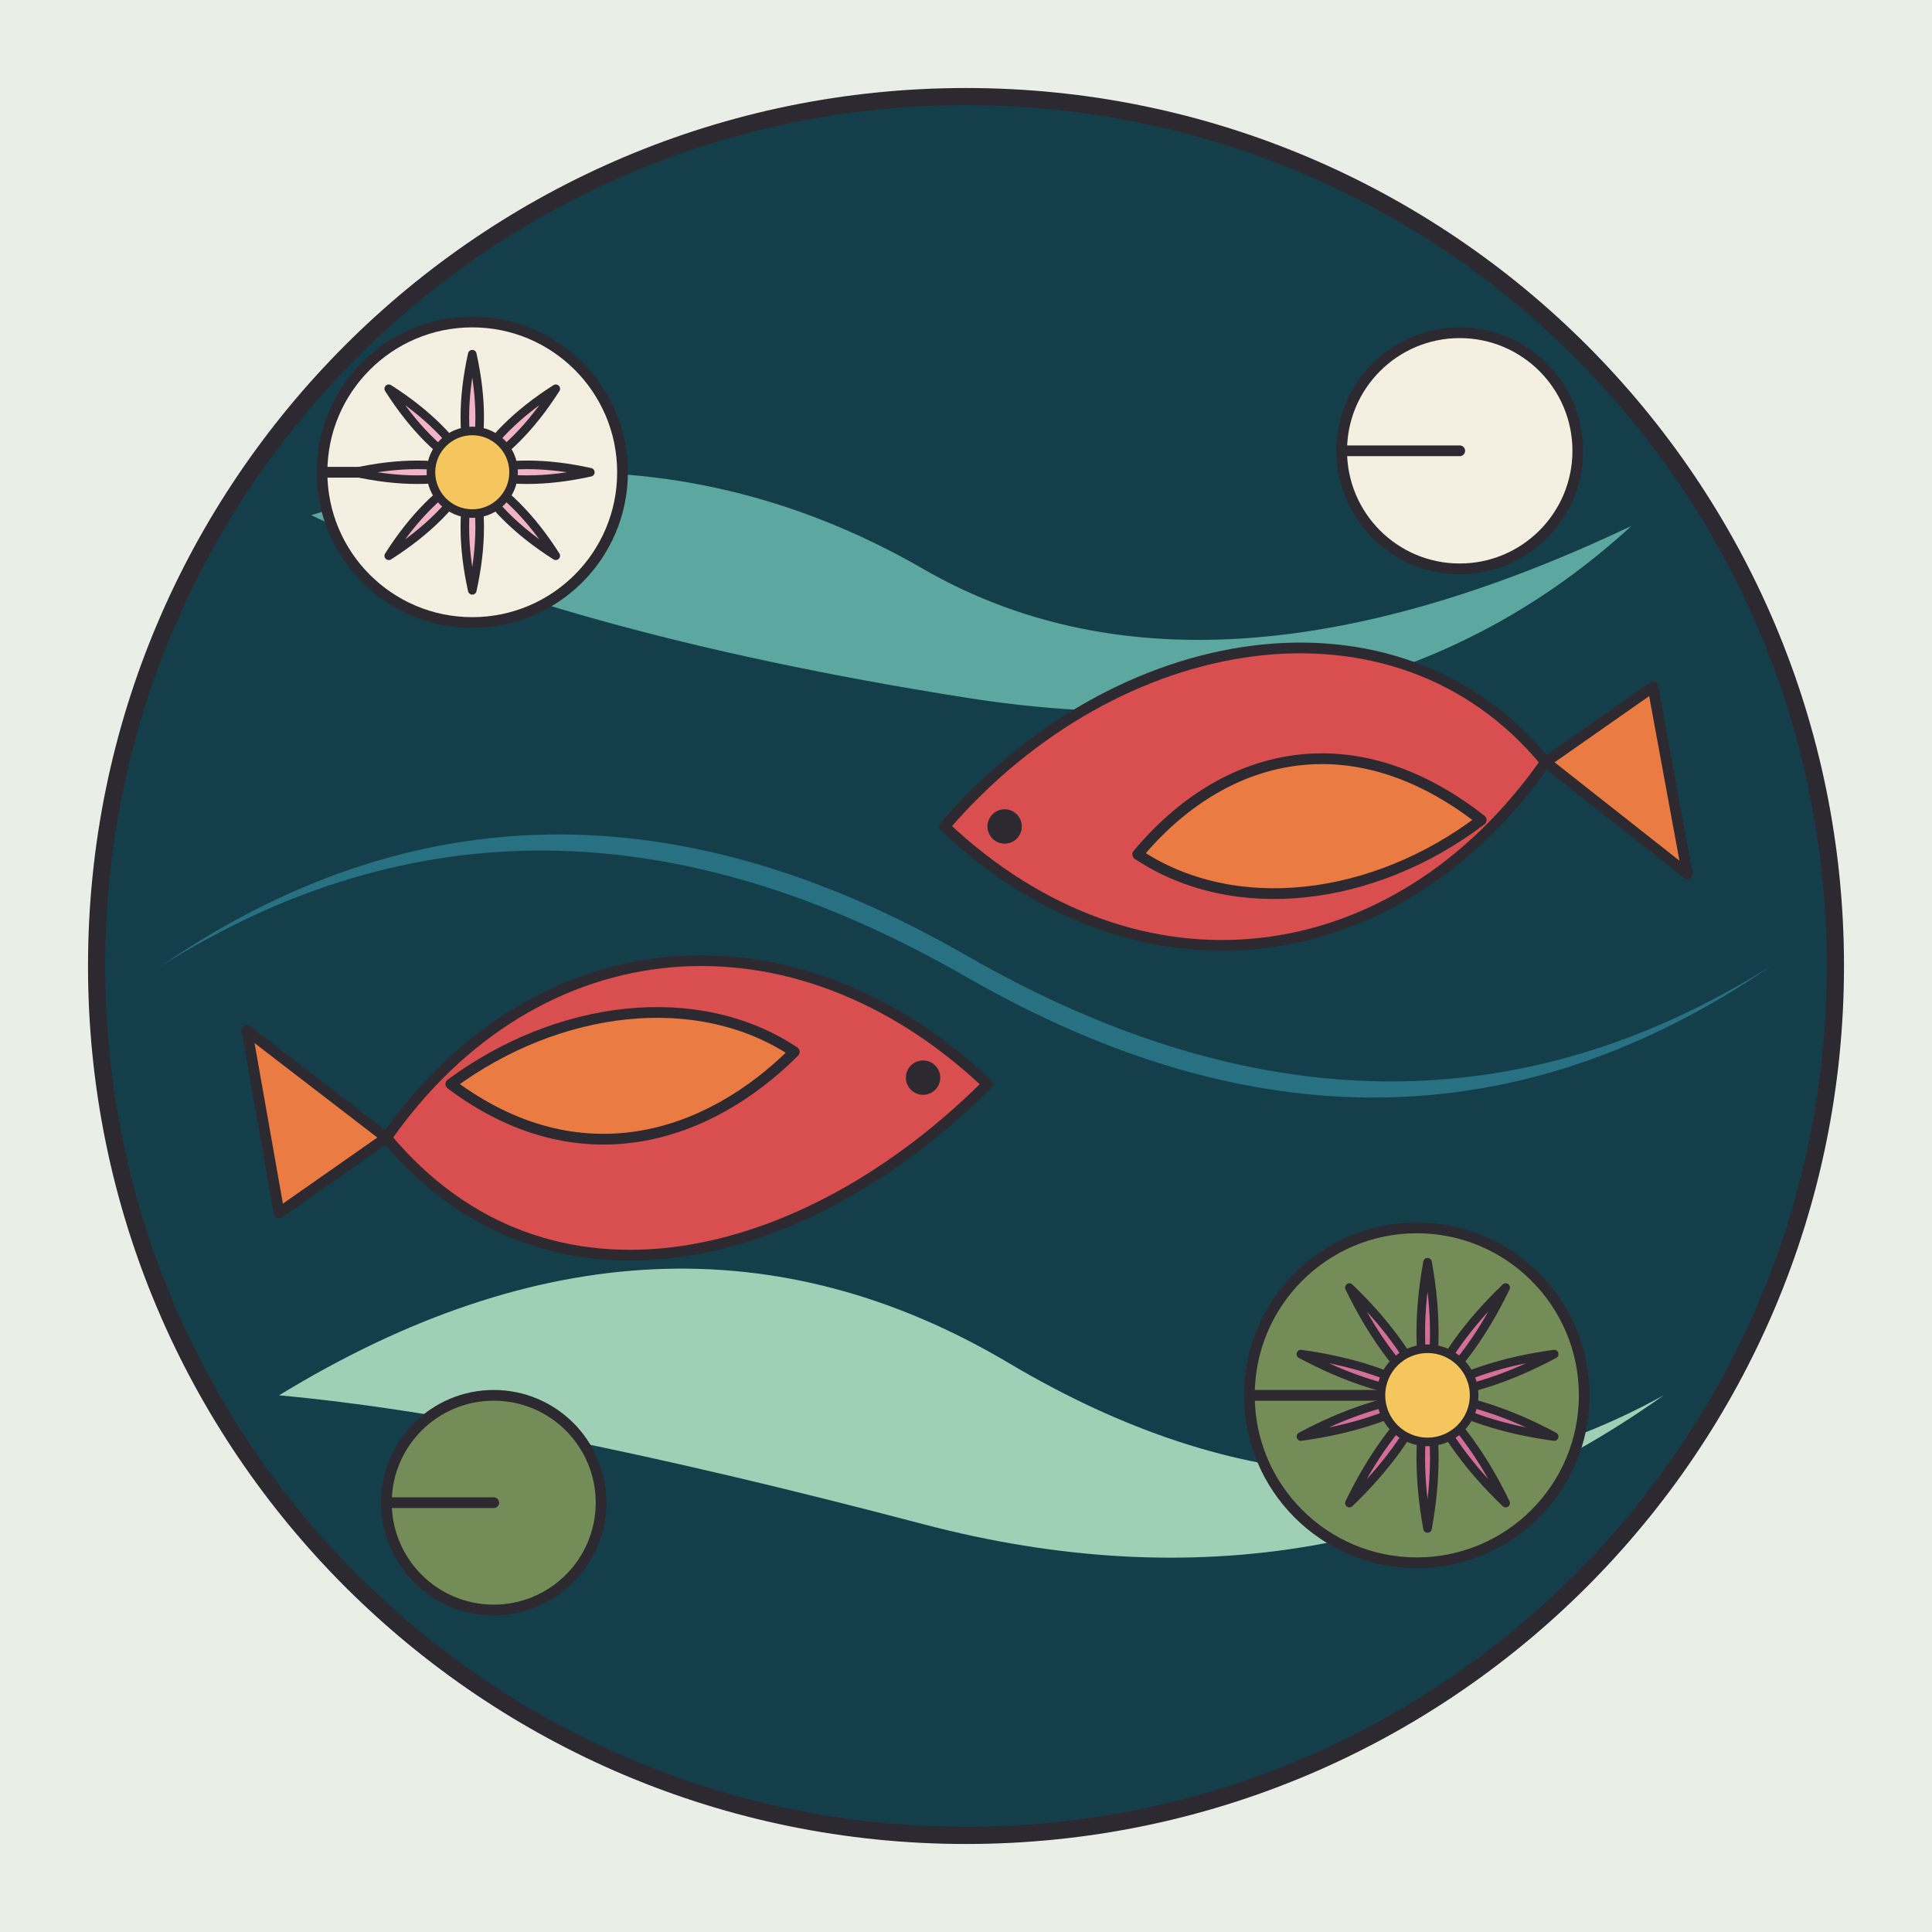
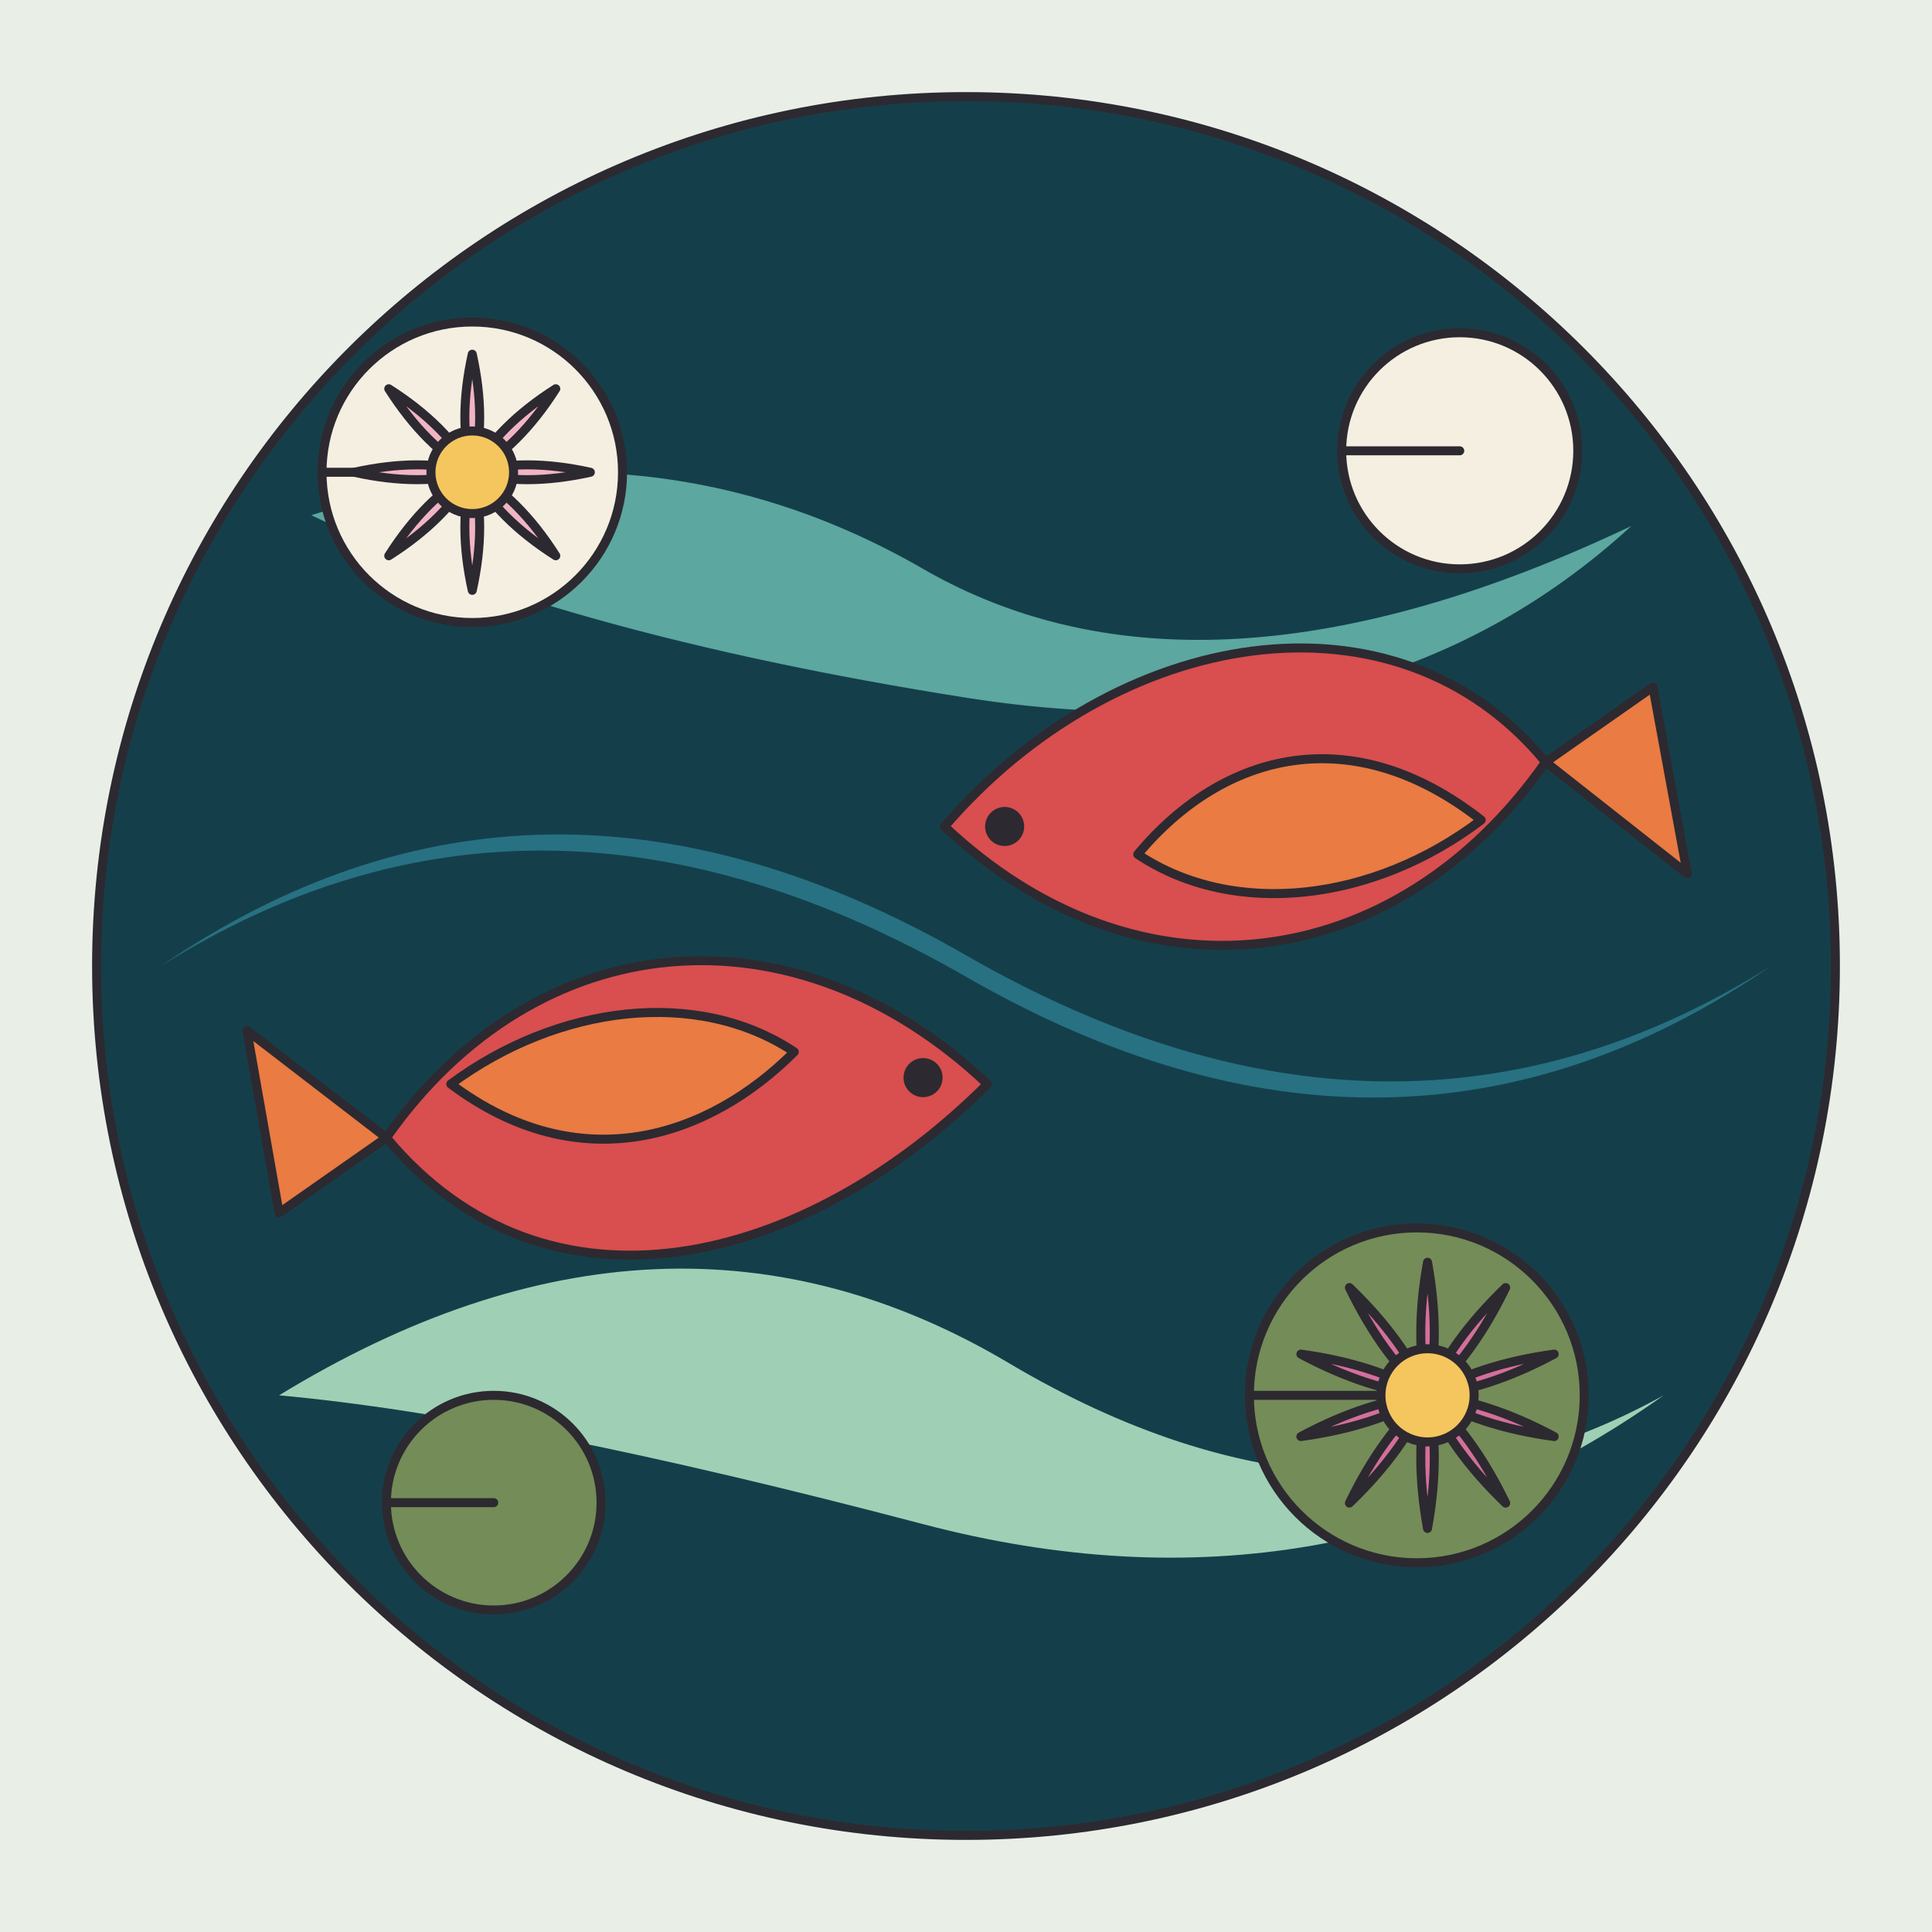
- <svg xmlns="http://www.w3.org/2000/svg" width="900" height="900" viewBox="0 0 900 900" role="img" aria-labelledby="title desc">
+ <svg xmlns="http://www.w3.org/2000/svg" width="900" height="900" viewBox="0 0 900 900" role="img" aria-labelledby="title desc" data-pbn-preview="colored" data-pbn-standard="mandala-v5-reference-based">
+   <style>:root{--line:#2d2930;--paper:#fffdf8;--panel:#f7efe3;--wood:#6f5a43}
+ .region{cursor:pointer;transition:filter .12s ease,fill .12s ease,stroke .12s ease;vector-effect:non-scaling-stroke;stroke-linejoin:round;stroke-linecap:round}
+ .region:hover,.region:focus{filter:brightness(.92);outline:none}
+ .pbn-number{font-family:Arial,Helvetica,sans-serif;font-weight:900;fill:#2d2930;stroke:#fffdf8;stroke-width:5;paint-order:stroke fill;pointer-events:none}
+ .legend-label{font-family:Arial,Helvetica,sans-serif;fill:#2d2930}
+ .legend-swatch{stroke:#2d2930;stroke-width:2}
+ .control{cursor:pointer}.control:hover{filter:brightness(.95)}</style>
  <rect width="900" height="900" fill="#fffdf8" />
-   <g id="artwork">
-     <rect class="region" data-color="2" x="0" y="0" width="900" height="900" stroke-width="0" fill="#e9efe7" stroke="#2d2930" stroke-linejoin="round" stroke-linecap="round" />
-     <circle class="region" data-color="3" cx="450" cy="450" r="405" stroke-width="8" fill="#143f4a" stroke="#2d2930" stroke-linejoin="round" stroke-linecap="round" />
-     <path class="region" data-color="4" d="M 75 450 Q 250 330 450 445 T 825 450 Q 650 570 450 455 T75 450Z" stroke-width="0" fill="#277182" stroke="#2d2930" stroke-linejoin="round" stroke-linecap="round" />
-     <path class="region" data-color="5" d="M 145 240 Q 300 190 430 265 T760 245 Q640 355 450 325 T145 240Z" stroke-width="0" fill="#5ca7a0" stroke="#2d2930" stroke-linejoin="round" stroke-linecap="round" />
-     <path class="region" data-color="6" d="M 130 650 Q 310 540 470 635 T775 650 Q620 760 430 710 T130 650Z" stroke-width="0" fill="#9fd0b5" stroke="#2d2930" stroke-linejoin="round" stroke-linecap="round" />
-     <path class="region" data-color="9" d="M 180 530 C 250 430 370 420 460 505 C 375 590 255 620 180 530 Z" fill="#d94e4e" stroke="#2d2930" stroke-width="5" stroke-linejoin="round" stroke-linecap="round" />
-     <path class="region" data-color="8" d="M 210 505 C 260 468 325 460 370 490 C 330 530 270 550 210 505 Z" fill="#e97b43" stroke="#2d2930" stroke-width="5" stroke-linejoin="round" stroke-linecap="round" />
-     <path class="region" data-color="8" d="M 180 530 L 115 480 L 130 565 Z" fill="#e97b43" stroke="#2d2930" stroke-width="5" stroke-linejoin="round" stroke-linecap="round" />
-     <circle class="region" data-color="1" cx="430" cy="502" r="7" stroke-width="2" fill="#2d2930" stroke="#2d2930" stroke-linejoin="round" stroke-linecap="round" />
-     <path class="region" data-color="9" d="M 720 355 C 650 455 530 470 440 385 C 520 292 650 270 720 355 Z" fill="#d94e4e" stroke="#2d2930" stroke-width="5" stroke-linejoin="round" stroke-linecap="round" />
-     <path class="region" data-color="8" d="M 690 382 C 640 420 575 428 530 398 C 570 350 630 335 690 382 Z" fill="#e97b43" stroke="#2d2930" stroke-width="5" stroke-linejoin="round" stroke-linecap="round" />
-     <path class="region" data-color="8" d="M 720 355 L 786 407 L 770 320 Z" fill="#e97b43" stroke="#2d2930" stroke-width="5" stroke-linejoin="round" stroke-linecap="round" />
-     <circle class="region" data-color="1" cx="468" cy="385" r="7" stroke-width="2" fill="#2d2930" stroke="#2d2930" stroke-linejoin="round" stroke-linecap="round" />
-     <path class="region" data-color="10" d="M 220 220 m -70 0 a 70 70 0 1 0 140 0 a 70 70 0 1 0 -140 0 L 220 220 Z" fill="#f4efe0" stroke="#2d2930" stroke-width="5" stroke-linejoin="round" stroke-linecap="round" />
-     <path class="region" data-color="11" d="M 660 650 m -78 0 a 78 78 0 1 0 156 0 a 78 78 0 1 0 -156 0 L 660 650 Z" fill="#748c58" stroke="#2d2930" stroke-width="5" stroke-linejoin="round" stroke-linecap="round" />
-     <path class="region" data-color="10" d="M 680 210 m -55 0 a 55 55 0 1 0 110 0 a 55 55 0 1 0 -110 0 L 680 210 Z" fill="#f4efe0" stroke="#2d2930" stroke-width="5" stroke-linejoin="round" stroke-linecap="round" />
-     <path class="region" data-color="11" d="M 230 700 m -50 0 a 50 50 0 1 0 100 0 a 50 50 0 1 0 -100 0 L 230 700 Z" fill="#748c58" stroke="#2d2930" stroke-width="5" stroke-linejoin="round" stroke-linecap="round" />
-     <path class="region" data-color="12" d="M 665 650 Q 671.3 622.8 665.0 588.0 Q 658.7 622.8 665 650 Z" stroke-width="4" fill="#d46f9b" stroke="#2d2930" stroke-linejoin="round" stroke-linecap="round" />
-     <path class="region" data-color="12" d="M 665 650 Q 686.0 631.7 701.4 599.8 Q 675.9 624.3 665 650 Z" stroke-width="4" fill="#d46f9b" stroke="#2d2930" stroke-linejoin="round" stroke-linecap="round" />
-     <path class="region" data-color="12" d="M 665 650 Q 692.8 647.5 724.0 630.8 Q 688.9 635.6 665 650 Z" stroke-width="4" fill="#d46f9b" stroke="#2d2930" stroke-linejoin="round" stroke-linecap="round" />
-     <path class="region" data-color="12" d="M 665 650 Q 688.9 664.4 724.0 669.2 Q 692.8 652.5 665 650 Z" stroke-width="4" fill="#d46f9b" stroke="#2d2930" stroke-linejoin="round" stroke-linecap="round" />
-     <path class="region" data-color="12" d="M 665 650 Q 675.9 675.7 701.4 700.2 Q 686.0 668.3 665 650 Z" stroke-width="4" fill="#d46f9b" stroke="#2d2930" stroke-linejoin="round" stroke-linecap="round" />
-     <path class="region" data-color="12" d="M 665 650 Q 658.7 677.2 665.0 712.0 Q 671.3 677.2 665 650 Z" stroke-width="4" fill="#d46f9b" stroke="#2d2930" stroke-linejoin="round" stroke-linecap="round" />
-     <path class="region" data-color="12" d="M 665 650 Q 644.0 668.3 628.6 700.2 Q 654.1 675.7 665 650 Z" stroke-width="4" fill="#d46f9b" stroke="#2d2930" stroke-linejoin="round" stroke-linecap="round" />
-     <path class="region" data-color="12" d="M 665 650 Q 637.2 652.5 606.0 669.2 Q 641.1 664.4 665 650 Z" stroke-width="4" fill="#d46f9b" stroke="#2d2930" stroke-linejoin="round" stroke-linecap="round" />
-     <path class="region" data-color="12" d="M 665 650 Q 641.1 635.6 606.0 630.8 Q 637.2 647.5 665 650 Z" stroke-width="4" fill="#d46f9b" stroke="#2d2930" stroke-linejoin="round" stroke-linecap="round" />
-     <path class="region" data-color="12" d="M 665 650 Q 654.1 624.3 628.6 599.8 Q 644.0 631.7 665 650 Z" stroke-width="4" fill="#d46f9b" stroke="#2d2930" stroke-linejoin="round" stroke-linecap="round" />
-     <circle class="region" data-color="7" cx="665" cy="650" r="21.7" stroke-width="4" fill="#f4c65d" stroke="#2d2930" stroke-linejoin="round" stroke-linecap="round" />
-     <path class="region" data-color="13" d="M 220 220 Q 226.9 196.2 220.0 165.0 Q 213.1 196.2 220 220 Z" stroke-width="4" fill="#f1b4c4" stroke="#2d2930" stroke-linejoin="round" stroke-linecap="round" />
-     <path class="region" data-color="13" d="M 220 220 Q 241.7 208.1 258.9 181.1 Q 231.9 198.3 220 220 Z" stroke-width="4" fill="#f1b4c4" stroke="#2d2930" stroke-linejoin="round" stroke-linecap="round" />
-     <path class="region" data-color="13" d="M 220 220 Q 243.8 226.9 275.0 220.0 Q 243.8 213.1 220 220 Z" stroke-width="4" fill="#f1b4c4" stroke="#2d2930" stroke-linejoin="round" stroke-linecap="round" />
-     <path class="region" data-color="13" d="M 220 220 Q 231.9 241.7 258.9 258.9 Q 241.7 231.9 220 220 Z" stroke-width="4" fill="#f1b4c4" stroke="#2d2930" stroke-linejoin="round" stroke-linecap="round" />
-     <path class="region" data-color="13" d="M 220 220 Q 213.1 243.8 220.0 275.0 Q 226.9 243.8 220 220 Z" stroke-width="4" fill="#f1b4c4" stroke="#2d2930" stroke-linejoin="round" stroke-linecap="round" />
-     <path class="region" data-color="13" d="M 220 220 Q 198.3 231.9 181.1 258.9 Q 208.1 241.7 220 220 Z" stroke-width="4" fill="#f1b4c4" stroke="#2d2930" stroke-linejoin="round" stroke-linecap="round" />
-     <path class="region" data-color="13" d="M 220 220 Q 196.2 213.1 165.0 220.0 Q 196.2 226.9 220 220 Z" stroke-width="4" fill="#f1b4c4" stroke="#2d2930" stroke-linejoin="round" stroke-linecap="round" />
-     <path class="region" data-color="13" d="M 220 220 Q 208.1 198.3 181.1 181.1 Q 198.3 208.1 220 220 Z" stroke-width="4" fill="#f1b4c4" stroke="#2d2930" stroke-linejoin="round" stroke-linecap="round" />
-     <circle class="region" data-color="7" cx="220" cy="220" r="19.25" stroke-width="4" fill="#f4c65d" stroke="#2d2930" stroke-linejoin="round" stroke-linecap="round" />
+   <g id="art-stage" transform="translate(0.000 0.000) scale(1)">
+     <g id="artwork">
+       <rect class="region" data-color="2" x="0" y="0" width="900" height="900" stroke-width="0" fill="#e9efe7" stroke="#2d2930" stroke-linejoin="round" stroke-linecap="round" data-suggested="#e9efe7" id="region-001" tabindex="0" role="button" aria-label="Paint region 1, color 2" vector-effect="non-scaling-stroke" data-paint-mode="fill" />
+       <circle class="region" data-color="3" cx="450" cy="450" r="405" stroke-width="4.2" fill="#143f4a" stroke="#2d2930" stroke-linejoin="round" stroke-linecap="round" data-suggested="#143f4a" id="region-002" tabindex="0" role="button" aria-label="Paint region 2, color 3" vector-effect="non-scaling-stroke" data-paint-mode="fill" />
+       <path class="region" data-color="4" d="M 75 450 Q 250 330 450 445 T 825 450 Q 650 570 450 455 T75 450Z" stroke-width="0" fill="#277182" stroke="#2d2930" stroke-linejoin="round" stroke-linecap="round" data-suggested="#277182" id="region-003" tabindex="0" role="button" aria-label="Paint region 3, color 4" vector-effect="non-scaling-stroke" data-paint-mode="fill" />
+       <path class="region" data-color="5" d="M 145 240 Q 300 190 430 265 T760 245 Q640 355 450 325 T145 240Z" stroke-width="0" fill="#5ca7a0" stroke="#2d2930" stroke-linejoin="round" stroke-linecap="round" data-suggested="#5ca7a0" id="region-004" tabindex="0" role="button" aria-label="Paint region 4, color 5" vector-effect="non-scaling-stroke" data-paint-mode="fill" />
+       <path class="region" data-color="6" d="M 130 650 Q 310 540 470 635 T775 650 Q620 760 430 710 T130 650Z" stroke-width="0" fill="#9fd0b5" stroke="#2d2930" stroke-linejoin="round" stroke-linecap="round" data-suggested="#9fd0b5" id="region-005" tabindex="0" role="button" aria-label="Paint region 5, color 6" vector-effect="non-scaling-stroke" data-paint-mode="fill" />
+       <path class="region" data-color="9" d="M 180 530 C 250 430 370 420 460 505 C 375 590 255 620 180 530 Z" fill="#d94e4e" stroke="#2d2930" stroke-width="4.2" stroke-linejoin="round" stroke-linecap="round" data-suggested="#d94e4e" id="region-006" tabindex="0" role="button" aria-label="Paint region 6, color 9" vector-effect="non-scaling-stroke" data-paint-mode="fill" />
+       <path class="region" data-color="8" d="M 210 505 C 260 468 325 460 370 490 C 330 530 270 550 210 505 Z" fill="#e97b43" stroke="#2d2930" stroke-width="4.2" stroke-linejoin="round" stroke-linecap="round" data-suggested="#e97b43" id="region-007" tabindex="0" role="button" aria-label="Paint region 7, color 8" vector-effect="non-scaling-stroke" data-paint-mode="fill" />
+       <path class="region" data-color="8" d="M 180 530 L 115 480 L 130 565 Z" fill="#e97b43" stroke="#2d2930" stroke-width="4.2" stroke-linejoin="round" stroke-linecap="round" data-suggested="#e97b43" id="region-008" tabindex="0" role="button" aria-label="Paint region 8, color 8" vector-effect="non-scaling-stroke" data-paint-mode="fill" />
+       <circle class="region" data-color="1" cx="430" cy="502" r="7" stroke-width="4.2" fill="#2d2930" stroke="#2d2930" stroke-linejoin="round" stroke-linecap="round" data-suggested="#2d2930" id="region-009" tabindex="0" role="button" aria-label="Paint region 9, color 1" vector-effect="non-scaling-stroke" data-paint-mode="fill" />
+       <path class="region" data-color="9" d="M 720 355 C 650 455 530 470 440 385 C 520 292 650 270 720 355 Z" fill="#d94e4e" stroke="#2d2930" stroke-width="4.2" stroke-linejoin="round" stroke-linecap="round" data-suggested="#d94e4e" id="region-010" tabindex="0" role="button" aria-label="Paint region 10, color 9" vector-effect="non-scaling-stroke" data-paint-mode="fill" />
+       <path class="region" data-color="8" d="M 690 382 C 640 420 575 428 530 398 C 570 350 630 335 690 382 Z" fill="#e97b43" stroke="#2d2930" stroke-width="4.2" stroke-linejoin="round" stroke-linecap="round" data-suggested="#e97b43" id="region-011" tabindex="0" role="button" aria-label="Paint region 11, color 8" vector-effect="non-scaling-stroke" data-paint-mode="fill" />
+       <path class="region" data-color="8" d="M 720 355 L 786 407 L 770 320 Z" fill="#e97b43" stroke="#2d2930" stroke-width="4.2" stroke-linejoin="round" stroke-linecap="round" data-suggested="#e97b43" id="region-012" tabindex="0" role="button" aria-label="Paint region 12, color 8" vector-effect="non-scaling-stroke" data-paint-mode="fill" />
+       <circle class="region" data-color="1" cx="468" cy="385" r="7" stroke-width="4.2" fill="#2d2930" stroke="#2d2930" stroke-linejoin="round" stroke-linecap="round" data-suggested="#2d2930" id="region-013" tabindex="0" role="button" aria-label="Paint region 13, color 1" vector-effect="non-scaling-stroke" data-paint-mode="fill" />
+       <path class="region" data-color="10" d="M 220 220 m -70 0 a 70 70 0 1 0 140 0 a 70 70 0 1 0 -140 0 L 220 220 Z" fill="#f4efe0" stroke="#2d2930" stroke-width="4.2" stroke-linejoin="round" stroke-linecap="round" data-suggested="#f4efe0" id="region-014" tabindex="0" role="button" aria-label="Paint region 14, color 10" vector-effect="non-scaling-stroke" data-paint-mode="fill" />
+       <path class="region" data-color="11" d="M 660 650 m -78 0 a 78 78 0 1 0 156 0 a 78 78 0 1 0 -156 0 L 660 650 Z" fill="#748c58" stroke="#2d2930" stroke-width="4.2" stroke-linejoin="round" stroke-linecap="round" data-suggested="#748c58" id="region-015" tabindex="0" role="button" aria-label="Paint region 15, color 11" vector-effect="non-scaling-stroke" data-paint-mode="fill" />
+       <path class="region" data-color="10" d="M 680 210 m -55 0 a 55 55 0 1 0 110 0 a 55 55 0 1 0 -110 0 L 680 210 Z" fill="#f4efe0" stroke="#2d2930" stroke-width="4.2" stroke-linejoin="round" stroke-linecap="round" data-suggested="#f4efe0" id="region-016" tabindex="0" role="button" aria-label="Paint region 16, color 10" vector-effect="non-scaling-stroke" data-paint-mode="fill" />
+       <path class="region" data-color="11" d="M 230 700 m -50 0 a 50 50 0 1 0 100 0 a 50 50 0 1 0 -100 0 L 230 700 Z" fill="#748c58" stroke="#2d2930" stroke-width="4.2" stroke-linejoin="round" stroke-linecap="round" data-suggested="#748c58" id="region-017" tabindex="0" role="button" aria-label="Paint region 17, color 11" vector-effect="non-scaling-stroke" data-paint-mode="fill" />
+       <path class="region" data-color="12" d="M 665 650 Q 671.3 622.8 665.0 588.0 Q 658.7 622.8 665 650 Z" stroke-width="4.2" fill="#d46f9b" stroke="#2d2930" stroke-linejoin="round" stroke-linecap="round" data-suggested="#d46f9b" id="region-018" tabindex="0" role="button" aria-label="Paint region 18, color 12" vector-effect="non-scaling-stroke" data-paint-mode="fill" />
+       <path class="region" data-color="12" d="M 665 650 Q 686.0 631.7 701.4 599.8 Q 675.9 624.3 665 650 Z" stroke-width="4.2" fill="#d46f9b" stroke="#2d2930" stroke-linejoin="round" stroke-linecap="round" data-suggested="#d46f9b" id="region-019" tabindex="0" role="button" aria-label="Paint region 19, color 12" vector-effect="non-scaling-stroke" data-paint-mode="fill" />
+       <path class="region" data-color="12" d="M 665 650 Q 692.8 647.5 724.0 630.8 Q 688.9 635.6 665 650 Z" stroke-width="4.2" fill="#d46f9b" stroke="#2d2930" stroke-linejoin="round" stroke-linecap="round" data-suggested="#d46f9b" id="region-020" tabindex="0" role="button" aria-label="Paint region 20, color 12" vector-effect="non-scaling-stroke" data-paint-mode="fill" />
+       <path class="region" data-color="12" d="M 665 650 Q 688.9 664.4 724.0 669.2 Q 692.8 652.5 665 650 Z" stroke-width="4.2" fill="#d46f9b" stroke="#2d2930" stroke-linejoin="round" stroke-linecap="round" data-suggested="#d46f9b" id="region-021" tabindex="0" role="button" aria-label="Paint region 21, color 12" vector-effect="non-scaling-stroke" data-paint-mode="fill" />
+       <path class="region" data-color="12" d="M 665 650 Q 675.9 675.7 701.4 700.2 Q 686.0 668.3 665 650 Z" stroke-width="4.2" fill="#d46f9b" stroke="#2d2930" stroke-linejoin="round" stroke-linecap="round" data-suggested="#d46f9b" id="region-022" tabindex="0" role="button" aria-label="Paint region 22, color 12" vector-effect="non-scaling-stroke" data-paint-mode="fill" />
+       <path class="region" data-color="12" d="M 665 650 Q 658.7 677.2 665.0 712.0 Q 671.3 677.2 665 650 Z" stroke-width="4.2" fill="#d46f9b" stroke="#2d2930" stroke-linejoin="round" stroke-linecap="round" data-suggested="#d46f9b" id="region-023" tabindex="0" role="button" aria-label="Paint region 23, color 12" vector-effect="non-scaling-stroke" data-paint-mode="fill" />
+       <path class="region" data-color="12" d="M 665 650 Q 644.0 668.3 628.6 700.2 Q 654.1 675.7 665 650 Z" stroke-width="4.2" fill="#d46f9b" stroke="#2d2930" stroke-linejoin="round" stroke-linecap="round" data-suggested="#d46f9b" id="region-024" tabindex="0" role="button" aria-label="Paint region 24, color 12" vector-effect="non-scaling-stroke" data-paint-mode="fill" />
+       <path class="region" data-color="12" d="M 665 650 Q 637.2 652.5 606.0 669.2 Q 641.1 664.4 665 650 Z" stroke-width="4.2" fill="#d46f9b" stroke="#2d2930" stroke-linejoin="round" stroke-linecap="round" data-suggested="#d46f9b" id="region-025" tabindex="0" role="button" aria-label="Paint region 25, color 12" vector-effect="non-scaling-stroke" data-paint-mode="fill" />
+       <path class="region" data-color="12" d="M 665 650 Q 641.1 635.6 606.0 630.8 Q 637.2 647.5 665 650 Z" stroke-width="4.2" fill="#d46f9b" stroke="#2d2930" stroke-linejoin="round" stroke-linecap="round" data-suggested="#d46f9b" id="region-026" tabindex="0" role="button" aria-label="Paint region 26, color 12" vector-effect="non-scaling-stroke" data-paint-mode="fill" />
+       <path class="region" data-color="12" d="M 665 650 Q 654.1 624.3 628.6 599.8 Q 644.0 631.7 665 650 Z" stroke-width="4.2" fill="#d46f9b" stroke="#2d2930" stroke-linejoin="round" stroke-linecap="round" data-suggested="#d46f9b" id="region-027" tabindex="0" role="button" aria-label="Paint region 27, color 12" vector-effect="non-scaling-stroke" data-paint-mode="fill" />
+       <circle class="region" data-color="7" cx="665" cy="650" r="21.7" stroke-width="4.2" fill="#f4c65d" stroke="#2d2930" stroke-linejoin="round" stroke-linecap="round" data-suggested="#f4c65d" id="region-028" tabindex="0" role="button" aria-label="Paint region 28, color 7" vector-effect="non-scaling-stroke" data-paint-mode="fill" />
+       <path class="region" data-color="13" d="M 220 220 Q 226.9 196.2 220.0 165.0 Q 213.1 196.2 220 220 Z" stroke-width="4.2" fill="#f1b4c4" stroke="#2d2930" stroke-linejoin="round" stroke-linecap="round" data-suggested="#f1b4c4" id="region-029" tabindex="0" role="button" aria-label="Paint region 29, color 13" vector-effect="non-scaling-stroke" data-paint-mode="fill" />
+       <path class="region" data-color="13" d="M 220 220 Q 241.7 208.1 258.9 181.1 Q 231.9 198.3 220 220 Z" stroke-width="4.2" fill="#f1b4c4" stroke="#2d2930" stroke-linejoin="round" stroke-linecap="round" data-suggested="#f1b4c4" id="region-030" tabindex="0" role="button" aria-label="Paint region 30, color 13" vector-effect="non-scaling-stroke" data-paint-mode="fill" />
+       <path class="region" data-color="13" d="M 220 220 Q 243.8 226.9 275.0 220.0 Q 243.8 213.1 220 220 Z" stroke-width="4.2" fill="#f1b4c4" stroke="#2d2930" stroke-linejoin="round" stroke-linecap="round" data-suggested="#f1b4c4" id="region-031" tabindex="0" role="button" aria-label="Paint region 31, color 13" vector-effect="non-scaling-stroke" data-paint-mode="fill" />
+       <path class="region" data-color="13" d="M 220 220 Q 231.9 241.7 258.9 258.9 Q 241.7 231.9 220 220 Z" stroke-width="4.2" fill="#f1b4c4" stroke="#2d2930" stroke-linejoin="round" stroke-linecap="round" data-suggested="#f1b4c4" id="region-032" tabindex="0" role="button" aria-label="Paint region 32, color 13" vector-effect="non-scaling-stroke" data-paint-mode="fill" />
+       <path class="region" data-color="13" d="M 220 220 Q 213.1 243.8 220.0 275.0 Q 226.9 243.8 220 220 Z" stroke-width="4.2" fill="#f1b4c4" stroke="#2d2930" stroke-linejoin="round" stroke-linecap="round" data-suggested="#f1b4c4" id="region-033" tabindex="0" role="button" aria-label="Paint region 33, color 13" vector-effect="non-scaling-stroke" data-paint-mode="fill" />
+       <path class="region" data-color="13" d="M 220 220 Q 198.3 231.9 181.1 258.9 Q 208.1 241.7 220 220 Z" stroke-width="4.2" fill="#f1b4c4" stroke="#2d2930" stroke-linejoin="round" stroke-linecap="round" data-suggested="#f1b4c4" id="region-034" tabindex="0" role="button" aria-label="Paint region 34, color 13" vector-effect="non-scaling-stroke" data-paint-mode="fill" />
+       <path class="region" data-color="13" d="M 220 220 Q 196.2 213.1 165.0 220.0 Q 196.2 226.9 220 220 Z" stroke-width="4.2" fill="#f1b4c4" stroke="#2d2930" stroke-linejoin="round" stroke-linecap="round" data-suggested="#f1b4c4" id="region-035" tabindex="0" role="button" aria-label="Paint region 35, color 13" vector-effect="non-scaling-stroke" data-paint-mode="fill" />
+       <path class="region" data-color="13" d="M 220 220 Q 208.1 198.3 181.1 181.1 Q 198.3 208.1 220 220 Z" stroke-width="4.2" fill="#f1b4c4" stroke="#2d2930" stroke-linejoin="round" stroke-linecap="round" data-suggested="#f1b4c4" id="region-036" tabindex="0" role="button" aria-label="Paint region 36, color 13" vector-effect="non-scaling-stroke" data-paint-mode="fill" />
+       <circle class="region" data-color="7" cx="220" cy="220" r="19.25" stroke-width="4.2" fill="#f4c65d" stroke="#2d2930" stroke-linejoin="round" stroke-linecap="round" data-suggested="#f4c65d" id="region-037" tabindex="0" role="button" aria-label="Paint region 37, color 7" vector-effect="non-scaling-stroke" data-paint-mode="fill" />
+     </g>
+     <g id="number-labels" pointer-events="none" />
  </g>
-   <g id="number-labels" pointer-events="none" />
  <g id="legend" display="none">
    <rect id="legend-bg" x="15" y="900" width="870" height="220" rx="16" fill="#fffdf8" stroke="#6f5a43" stroke-width="3" />
    <text x="40" y="930" font-family="Georgia,serif" font-size="18" font-weight="700" fill="#3d342c">Suggested colors — click regions to fill; Shift-click to clear</text>
  </g>
</svg>
